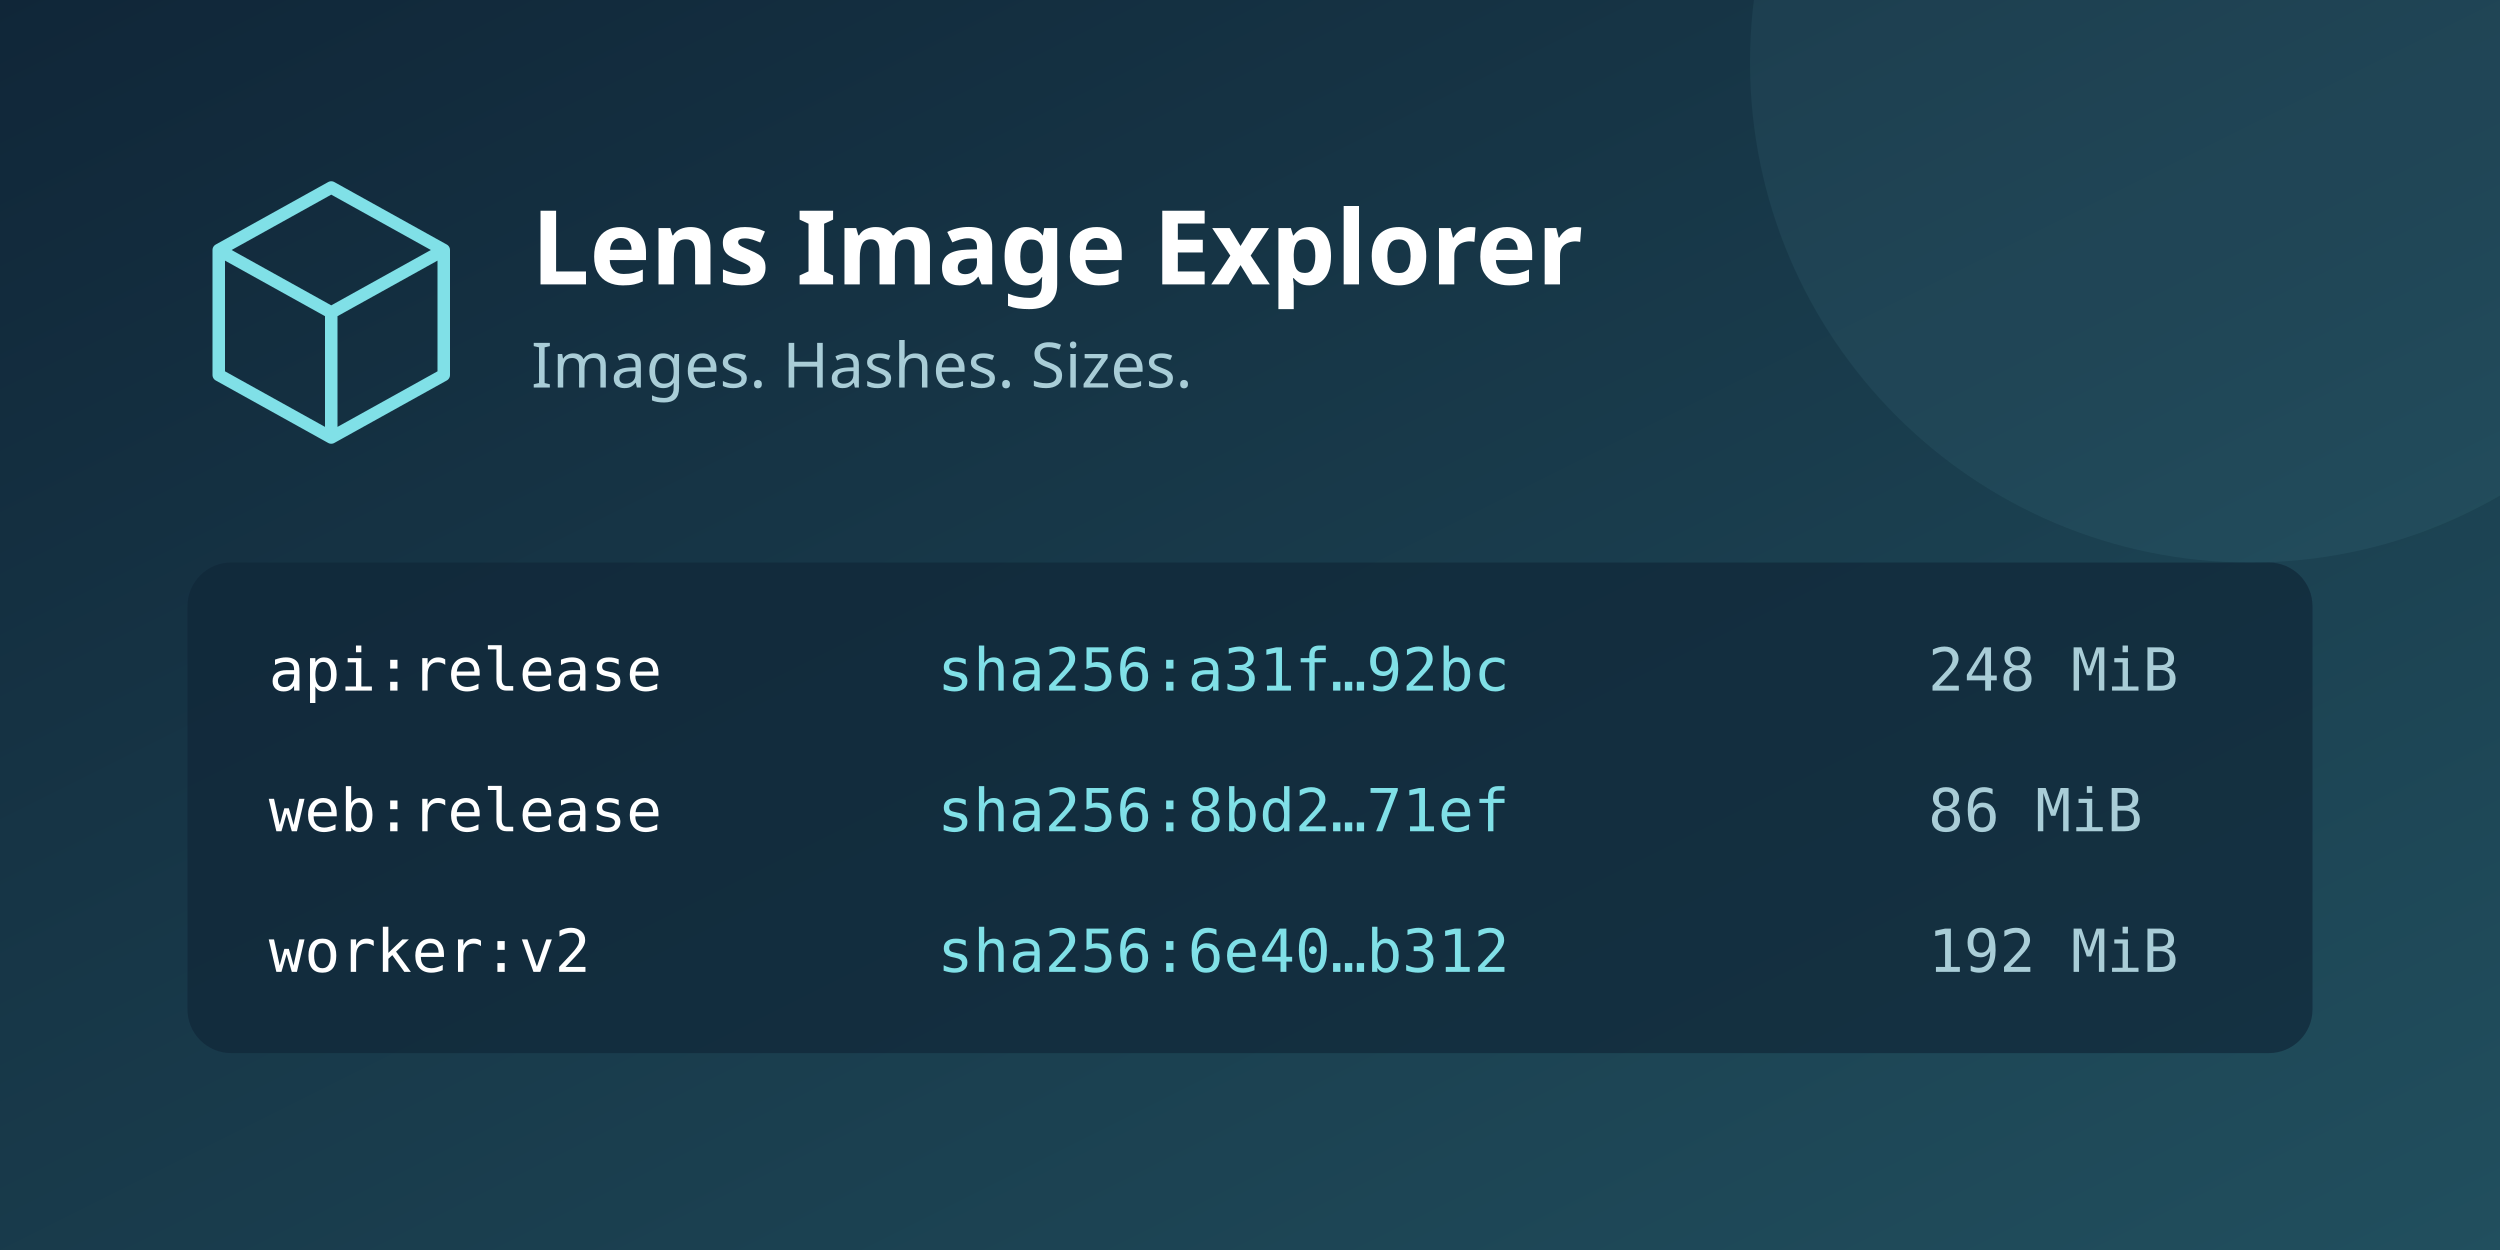
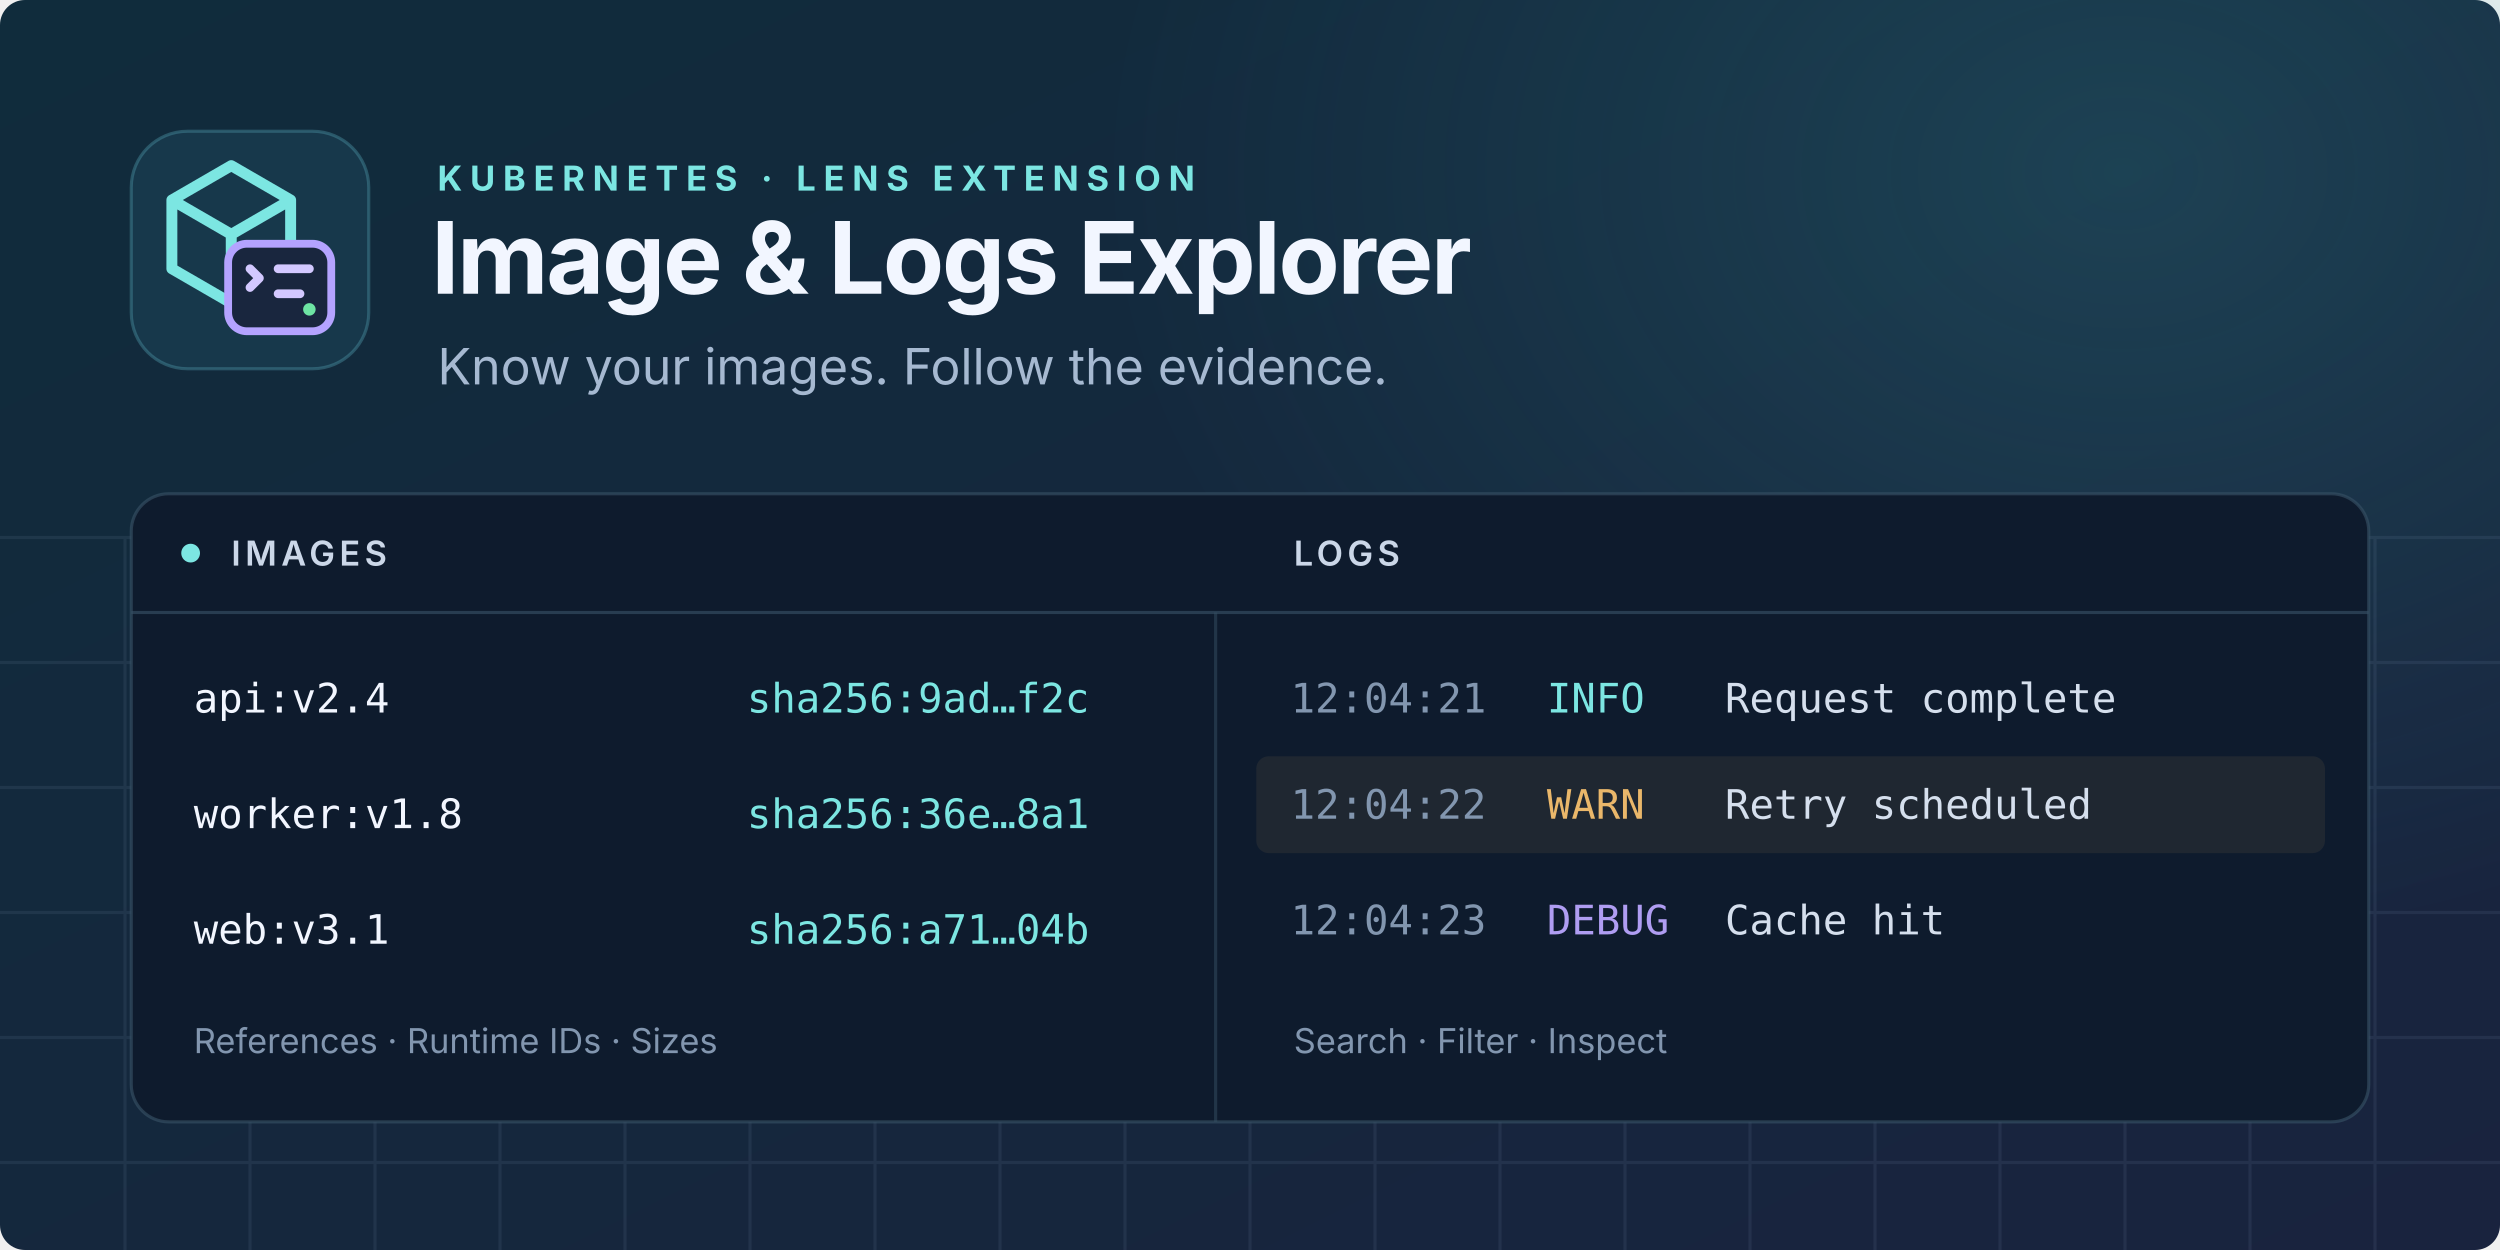
<svg xmlns="http://www.w3.org/2000/svg" width="800" height="400" viewBox="0 0 800 400">
  <defs>
    <linearGradient id="bg" x2="1" y2="1">
-       <stop stop-color="#102638" />
-       <stop offset="1" stop-color="#214f5e" />
+       <stop stop-color="#102c3c" />
+       <stop offset="1" stop-color="#19233e" />
    </linearGradient>
+     <radialGradient id="glow">
+       <stop stop-color="#42b8bc" stop-opacity=".18" />
+       <stop offset="1" stop-color="#42b8bc" stop-opacity="0" />
+     </radialGradient>
  </defs>
-   <rect width="800" height="400" fill="url(#bg)" />
-   <circle cx="720" cy="20" r="160" fill="#80e0e7" opacity=".06" />
-   <path d="m70 80 36-20 36 20-36 20Zm0 0v40l36 20v-40m36-20v40l-36 20" fill="none" stroke="#80e0e7" stroke-width="4" stroke-linejoin="round" />
-   <text x="170" y="91" font-family="system-ui,sans-serif" font-size="33" font-weight="700" fill="#fff">Lens Image Explorer</text>
-   <text x="170" y="124" font-family="system-ui,sans-serif" font-size="20" fill="#a9cdd7">Images. Hashes. Sizes.</text>
-   <rect x="60" y="180" width="680" height="157" rx="14" fill="#102638" opacity=".7" />
-   <g font-family="ui-monospace,monospace" font-size="19">
-     <text x="86" y="221" fill="#fff">api:release</text>
-     <text x="300" y="221" fill="#80e0e7">sha256:a31f…92bc</text>
-     <text x="617" y="221" fill="#a9cdd7">248 MiB</text>
-     <text x="86" y="266" fill="#fff">web:release</text>
-     <text x="300" y="266" fill="#80e0e7">sha256:8bd2…71ef</text>
-     <text x="617" y="266" fill="#a9cdd7">86 MiB</text>
-     <text x="86" y="311" fill="#fff">worker:v2</text>
-     <text x="300" y="311" fill="#80e0e7">sha256:6e40…b312</text>
-     <text x="617" y="311" fill="#a9cdd7">192 MiB</text>
+   <rect width="800" height="400" rx="8" fill="url(#bg)" />
+   <ellipse cx="680" cy="55" rx="330" ry="250" fill="url(#glow)" />
+   <g opacity=".08" stroke="#b5caf1" fill="none">
+     <path d="M0 172h800M0 212h800M0 252h800M0 292h800M0 332h800M0 372h800M40 172v228M80 172v228M120 172v228M160 172v228M200 172v228M240 172v228M280 172v228M320 172v228M360 172v228M400 172v228M440 172v228M480 172v228M520 172v228M560 172v228M600 172v228M640 172v228M680 172v228M720 172v228M760 172v228" />
+   </g>
+   <g transform="translate(42 42)">
+     <rect width="76" height="76" rx="18" fill="#17384b" stroke="#4e9aab" stroke-opacity=".4" />
+     <path d="m13 22 19-11 19 11-19 11Zm0 0v22l19 11V33m19-11v13" fill="none" stroke="#7ce6e2" stroke-width="3.5" stroke-linejoin="round" />
+     <rect x="31" y="36" width="33" height="28" rx="6" fill="#19263e" stroke="#b4a3ff" stroke-width="2.5" />
+     <path d="m38 44 3 3-3 3m9-6h10m-10 8h7" fill="none" stroke="#d3c8ff" stroke-width="2.8" stroke-linecap="round" stroke-linejoin="round" />
+     <circle cx="57" cy="57" r="2" fill="#6de4a3" />
+   </g>
+   <g font-family="system-ui,-apple-system,sans-serif">
+     <text x="140" y="61" fill="#7ce6e2" font-size="11" font-weight="700" letter-spacing="2.5">KUBERNETES · LENS EXTENSION</text>
+     <text x="138" y="94" fill="#f2f6ff" font-size="32" font-weight="700" letter-spacing="-.7">Image &amp; Logs Explorer</text>
+     <text x="140" y="123" fill="#a6b9d1" font-size="16">Know your images. Follow the evidence.</text>
+     <rect x="42" y="158" width="716" height="201" rx="12" fill="#0e1b2d" stroke="#375064" stroke-opacity=".65" />
+     <path d="M42 196h716" stroke="#375064" stroke-opacity=".65" />
+     <circle cx="61" cy="177" r="3" fill="#7ce6e2" />
+     <text x="74" y="181" fill="#cbd7e8" font-size="11" font-weight="600" letter-spacing="1.4">IMAGES</text>
+     <text x="414" y="181" fill="#cbd7e8" font-size="11" font-weight="600" letter-spacing="1.4">LOGS</text>
+     <path d="M389 196v163" stroke="#375064" stroke-opacity=".5" />
+     <g font-family="ui-monospace,Menlo,monospace" font-size="13">
+       <text x="62" y="228" fill="#f2f6ff">api:v2.4</text>
+       <text x="239" y="228" fill="#7ce6e2">sha256:9ad…f2c</text>
+       <text x="62" y="265" fill="#f2f6ff">worker:v1.8</text>
+       <text x="239" y="265" fill="#7ce6e2">sha256:36e…8a1</text>
+       <text x="62" y="302" fill="#f2f6ff">web:v3.1</text>
+       <text x="239" y="302" fill="#7ce6e2">sha256:a71…04b</text>
+       <text x="413" y="228" fill="#8296af">12:04:21</text>
+       <text x="495" y="228" fill="#7ce6e2">INFO</text>
+       <text x="552" y="228" fill="#d5dfed">Request complete</text>
+       <rect x="402" y="242" width="342" height="31" rx="4" fill="#eab76a" fill-opacity=".08" />
+       <text x="413" y="262" fill="#8296af">12:04:22</text>
+       <text x="495" y="262" fill="#eab76a">WARN</text>
+       <text x="552" y="262" fill="#d5dfed">Retry scheduled</text>
+       <text x="413" y="299" fill="#8296af">12:04:23</text>
+       <text x="495" y="299" fill="#af9df2">DEBUG</text>
+       <text x="552" y="299" fill="#d5dfed">Cache hit</text>
+     </g>
+     <text x="62" y="337" fill="#8296af" font-size="11">References · Runtime IDs · Sizes</text>
+     <text x="414" y="337" fill="#8296af" font-size="11">Search · Filter · Inspect</text>
  </g>
</svg>
